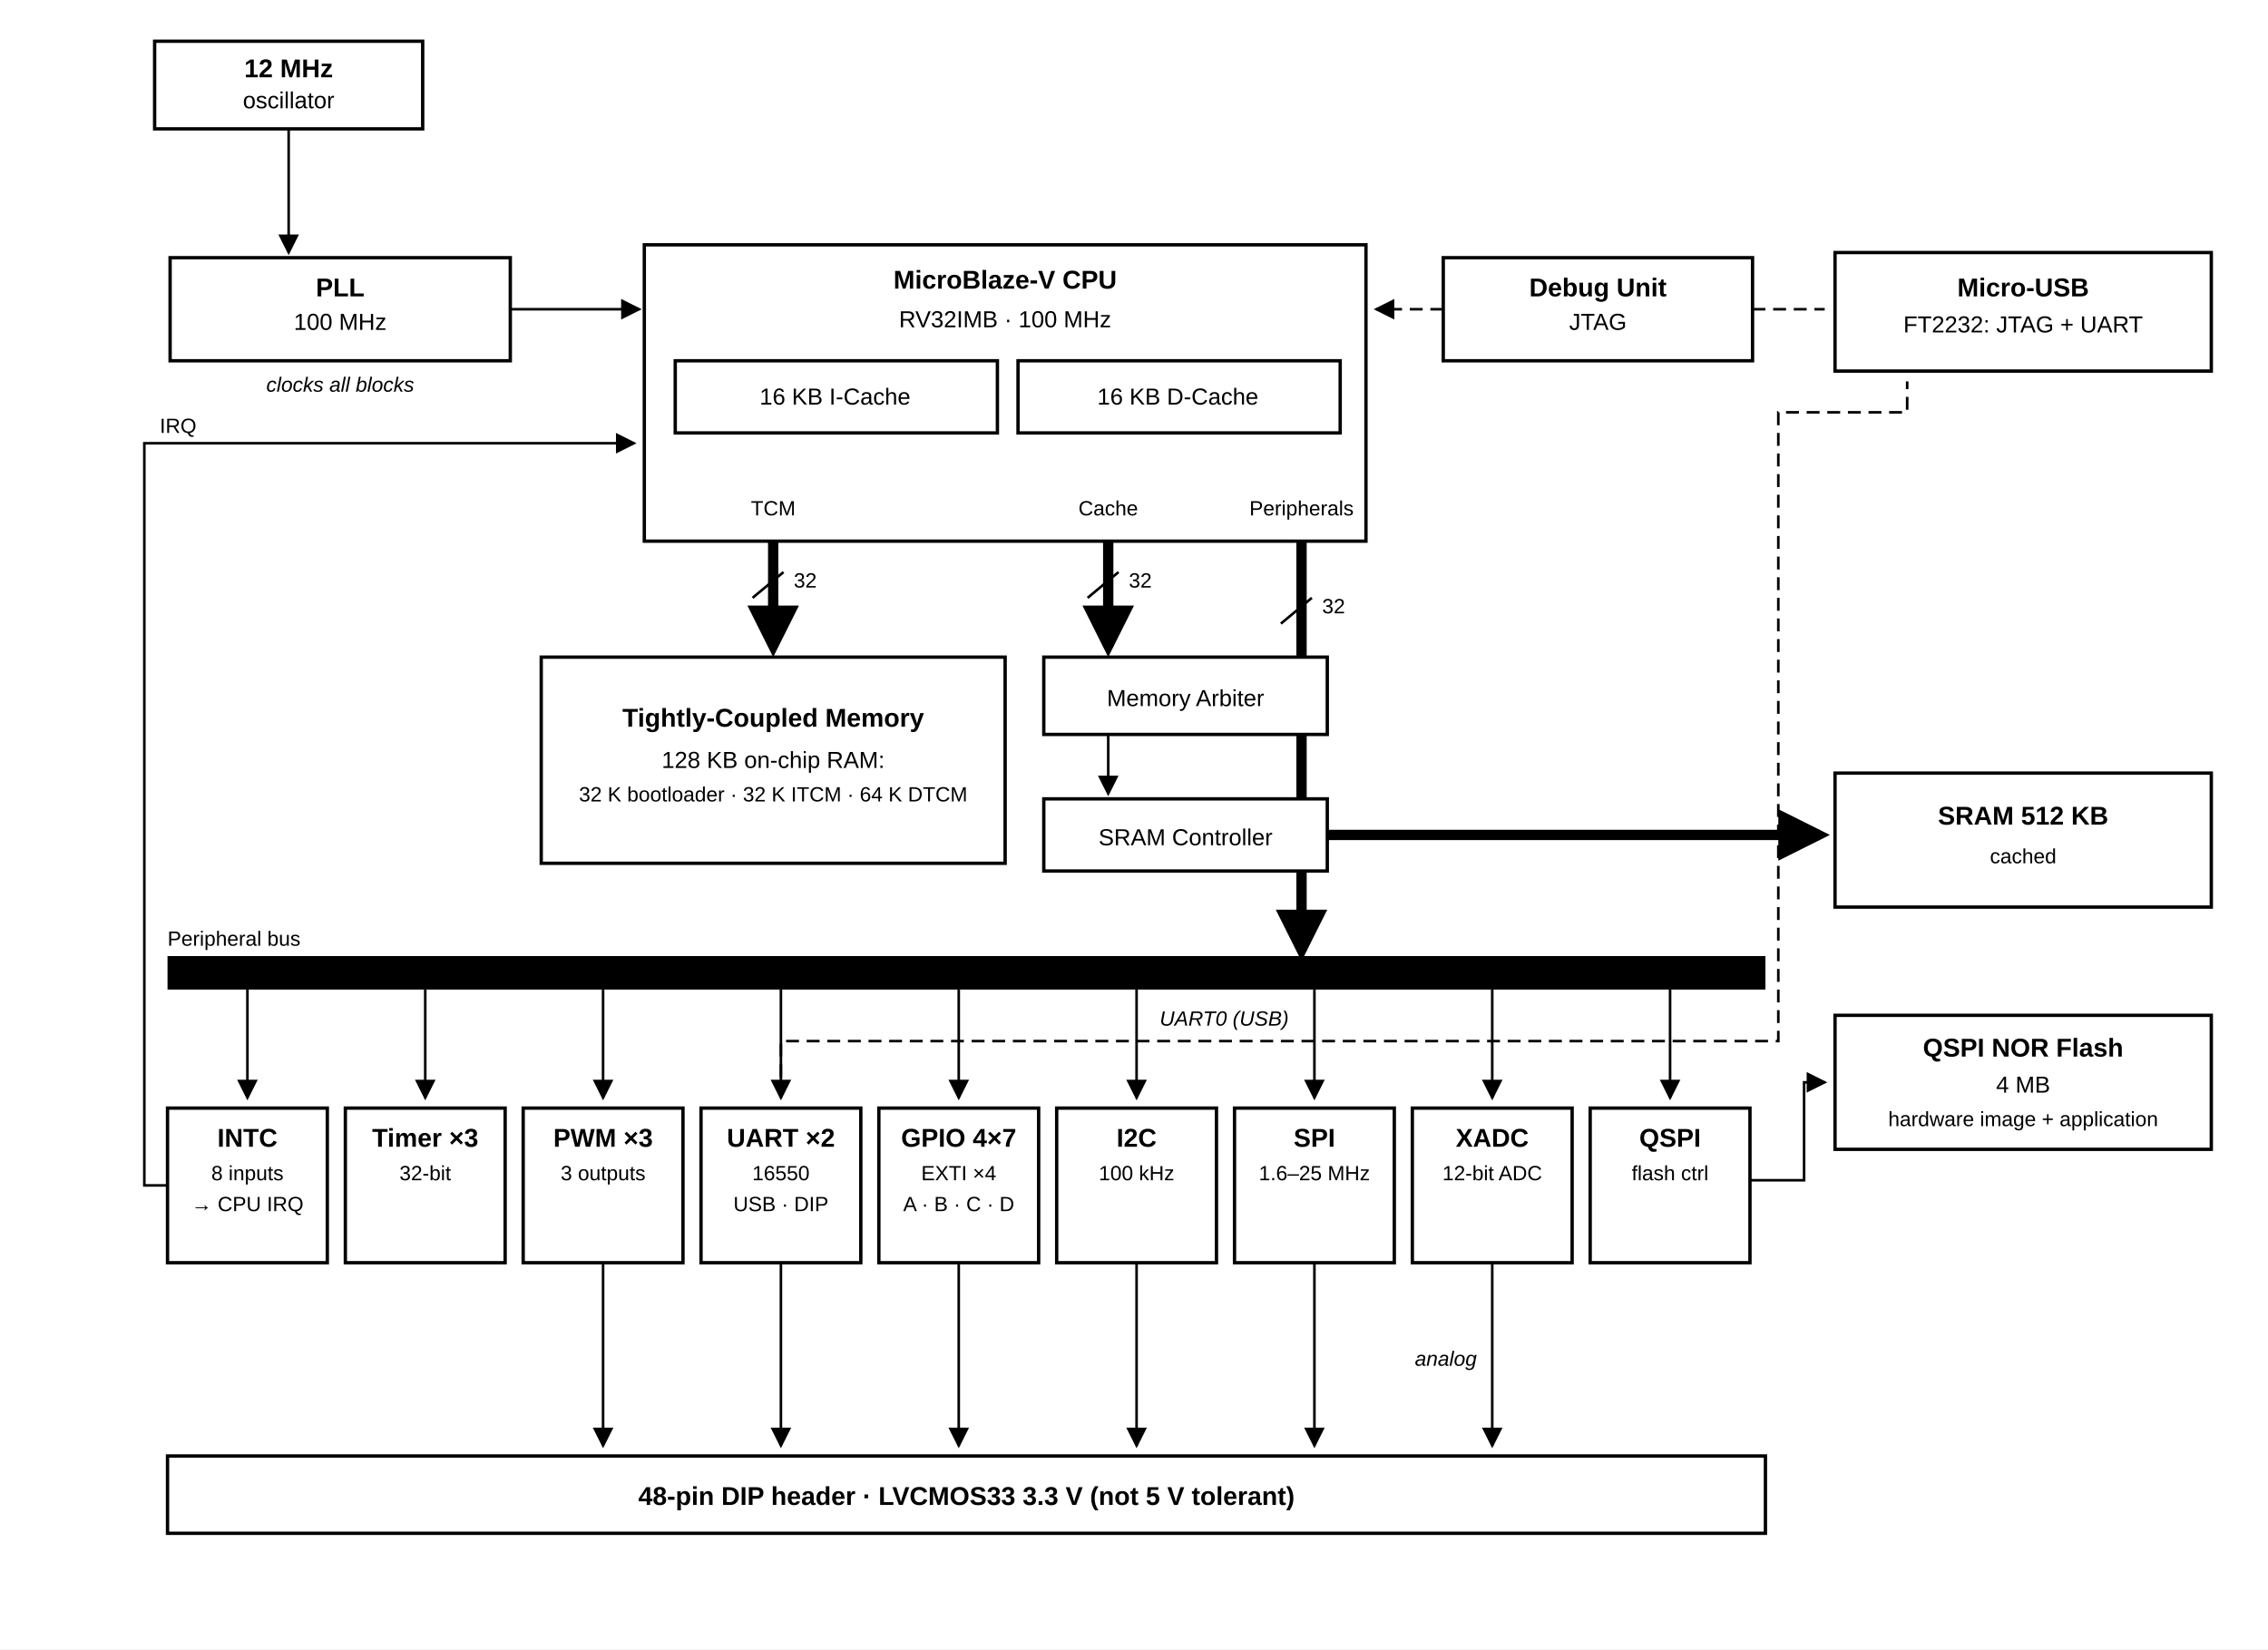
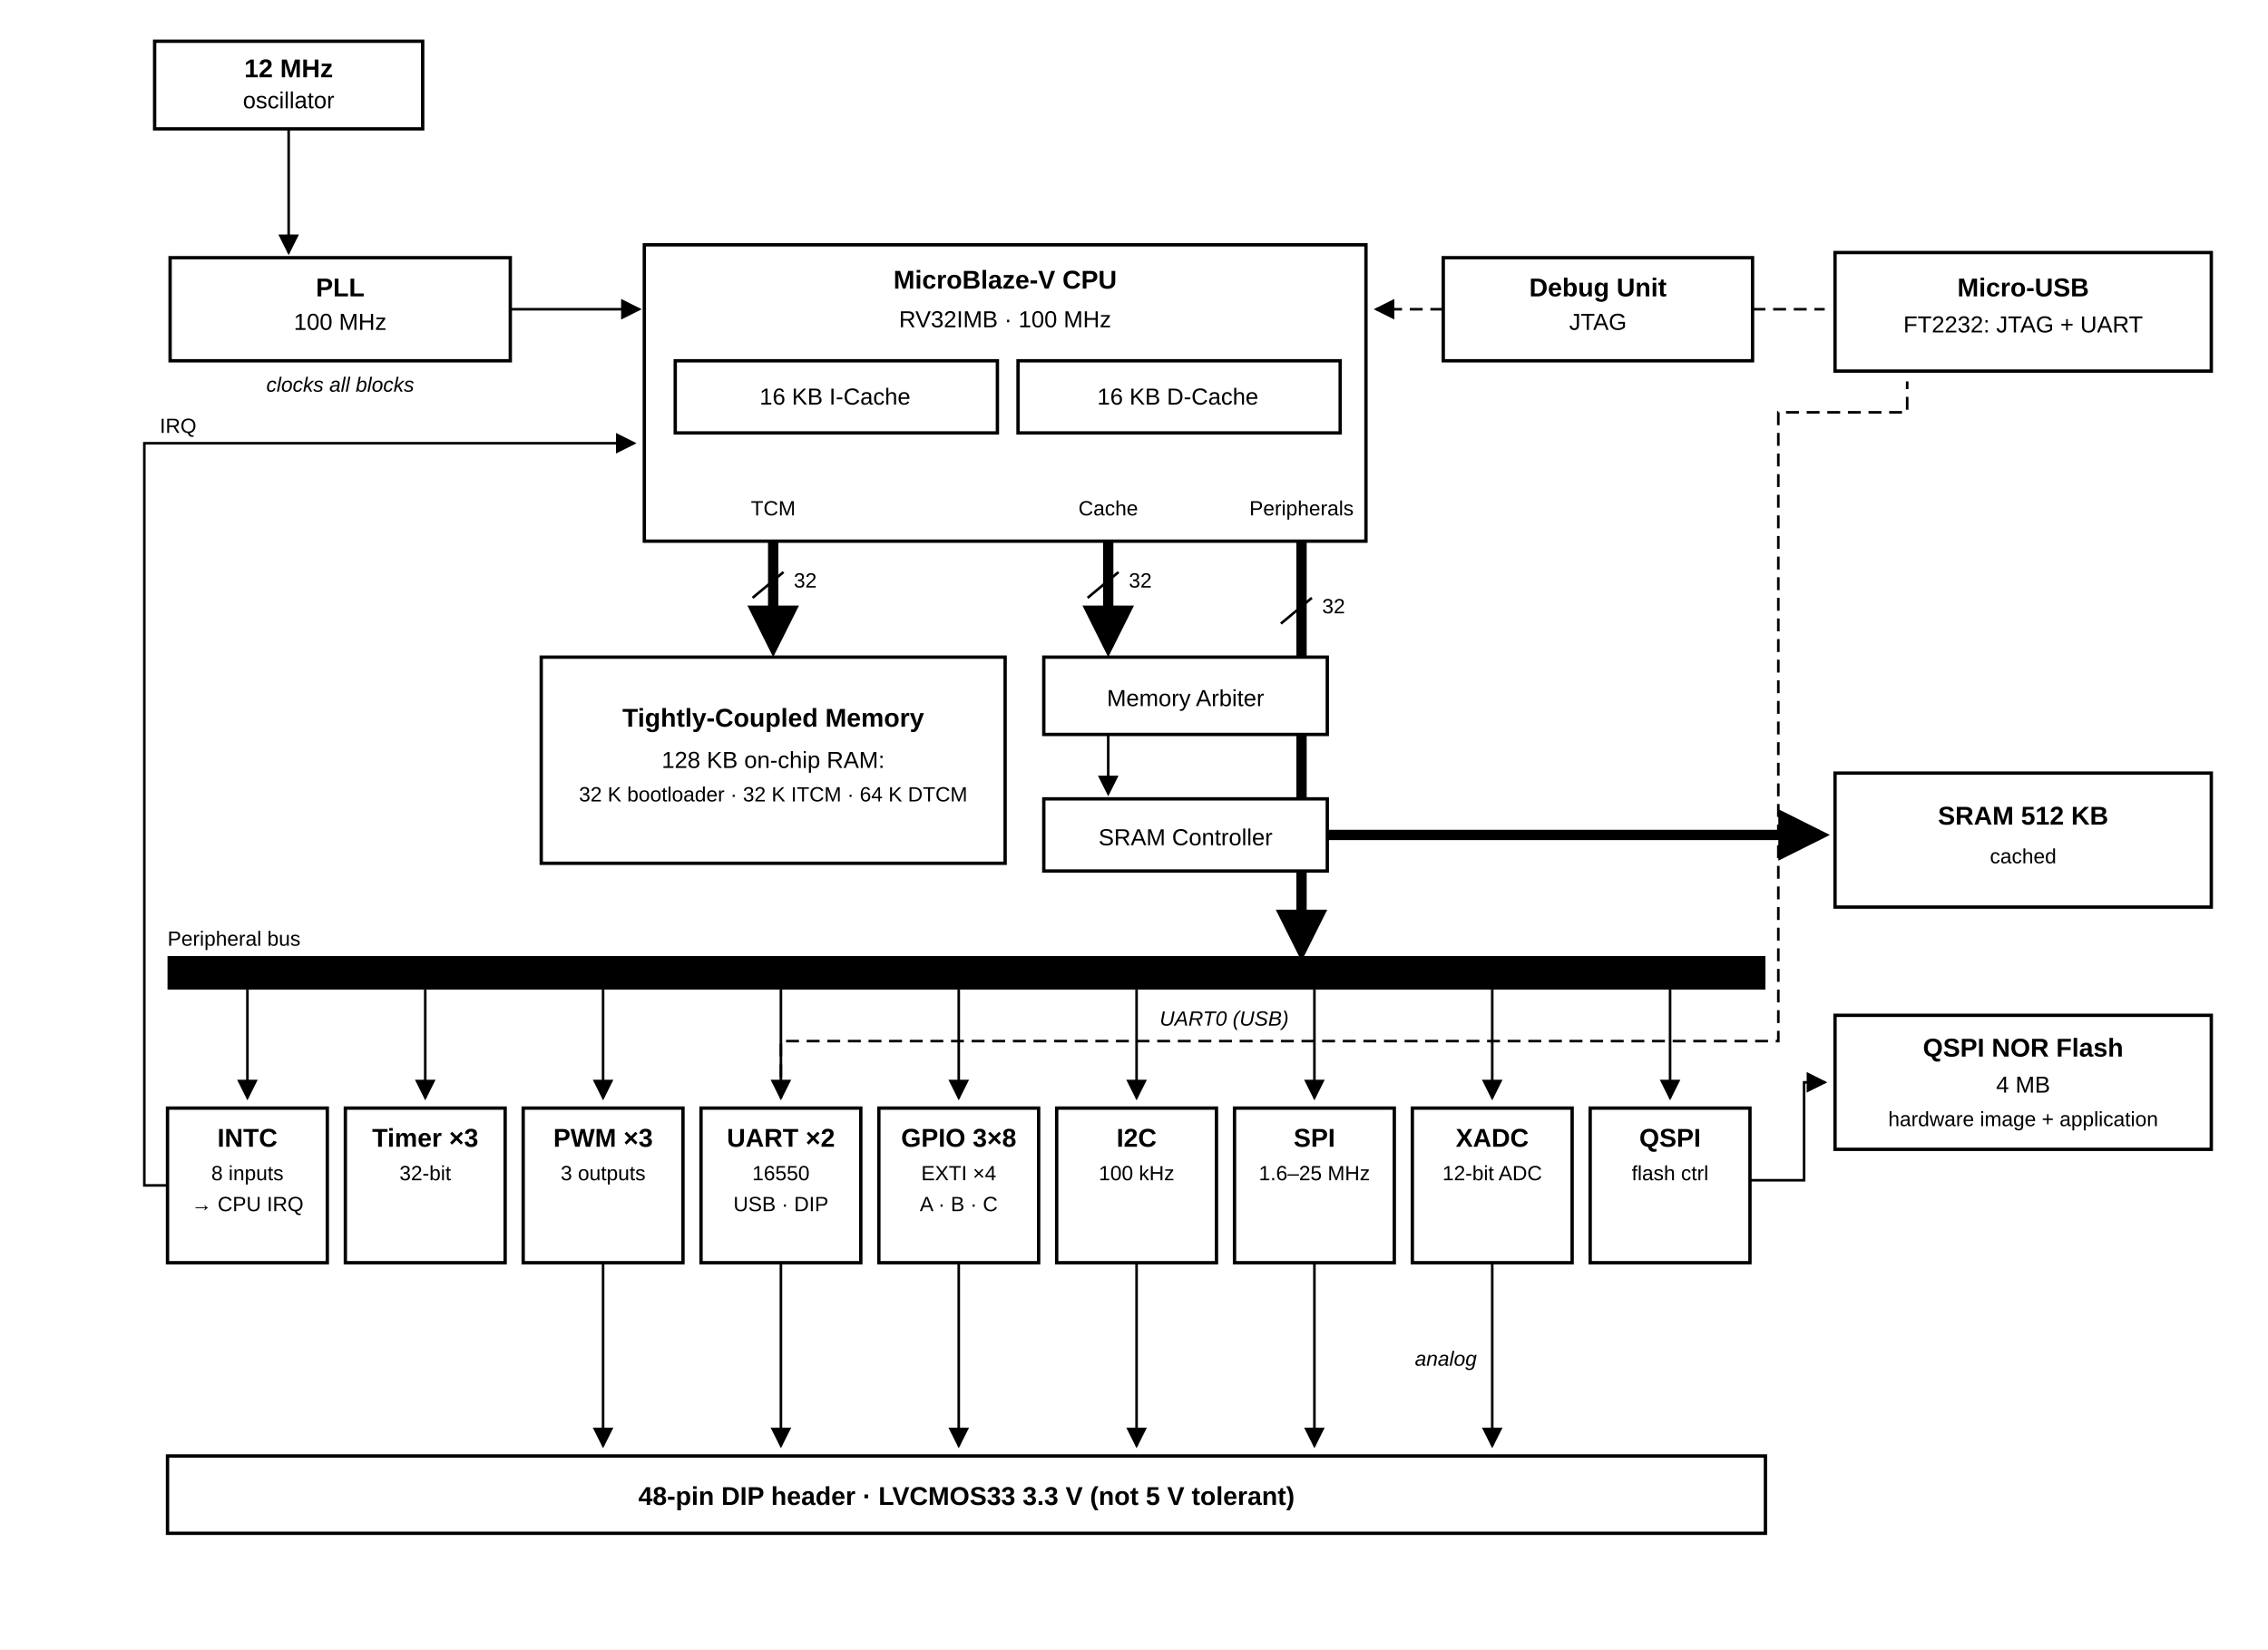
<svg xmlns="http://www.w3.org/2000/svg" viewBox="0 0 880 640" font-family="Liberation Sans, Helvetica, Arial, sans-serif" fill="black">
  <rect x="0" y="0" width="880" height="640" fill="white" />
  <defs>
    <marker id="arr" markerWidth="8" markerHeight="8" refX="7" refY="4" orient="auto">
      <path d="M0,0 L8,4 L0,8 z" />
    </marker>
    <marker id="arrb" markerWidth="5" markerHeight="5" refX="4" refY="2.5" orient="auto">
      <path d="M0,0 L5,2.5 L0,5 z" />
    </marker>
  </defs>
  <style>
    .box  { fill:white; stroke:black; stroke-width:1.3; }
    .bus  { stroke:black; stroke-width:4;   fill:none; marker-end:url(#arrb); }
    .wire { stroke:black; stroke-width:1;   fill:none; marker-end:url(#arr); }
    .dash { stroke:black; stroke-width:1;   fill:none; stroke-dasharray:5 3; }
    .bnd  { stroke:black; stroke-width:1.2; fill:none; stroke-dasharray:7 4; }
    .t    { font-size:9px; }
    .tb   { font-size:10px; font-weight:bold; }
    .ts   { font-size:8px; }
    .ti   { font-size:8px; font-style:italic; }
  </style>
  <rect class="box" x="60" y="16" width="104" height="34" />
  <text class="tb" x="112" y="30" text-anchor="middle">12 MHz</text>
  <text class="t" x="112" y="42" text-anchor="middle">oscillator</text>
  <line class="wire" x1="112" y1="50" x2="112" y2="98" />
  <rect class="box" x="66" y="100" width="132" height="40" />
  <text class="tb" x="132" y="115" text-anchor="middle">PLL</text>
  <text class="t" x="132" y="128" text-anchor="middle">100 MHz</text>
  <line class="wire" x1="198" y1="120" x2="248" y2="120" />
  <text class="ti" x="132" y="152" text-anchor="middle">clocks all blocks</text>
  <rect class="box" x="250" y="95" width="280" height="115" />
  <text class="tb" x="390" y="112" text-anchor="middle" font-size="12">MicroBlaze-V CPU</text>
  <text class="t" x="390" y="127" text-anchor="middle">RV32IMB · 100 MHz</text>
  <rect class="box" x="262" y="140" width="125" height="28" />
  <text class="t" x="324" y="157" text-anchor="middle">16 KB I-Cache</text>
  <rect class="box" x="395" y="140" width="125" height="28" />
  <text class="t" x="457" y="157" text-anchor="middle">16 KB D-Cache</text>
  <text class="ts" x="300" y="200" text-anchor="middle">TCM</text>
  <text class="ts" x="430" y="200" text-anchor="middle">Cache</text>
  <text class="ts" x="505" y="200" text-anchor="middle">Peripherals</text>
  <rect class="box" x="560" y="100" width="120" height="40" />
  <text class="tb" x="620" y="115" text-anchor="middle">Debug Unit</text>
  <text class="t" x="620" y="128" text-anchor="middle">JTAG</text>
  <line class="dash" x1="560" y1="120" x2="534" y2="120" marker-end="url(#arr)" />
  <line class="dash" x1="680" y1="120" x2="708" y2="120" />
  <rect class="box" x="712" y="98" width="146" height="46" />
  <text class="tb" x="785" y="115" text-anchor="middle">Micro-USB</text>
  <text class="t" x="785" y="129" text-anchor="middle">FT2232: JTAG + UART</text>
  <line class="bus" x1="300" y1="210" x2="300" y2="251" />
  <line x1="292" y1="232" x2="304" y2="222" stroke="black" stroke-width="1" />
  <text class="ts" x="308" y="228">32</text>
  <line class="bus" x1="430" y1="210" x2="430" y2="251" />
  <line x1="422" y1="232" x2="434" y2="222" stroke="black" stroke-width="1" />
  <text class="ts" x="438" y="228">32</text>
  <line class="bus" x1="505" y1="210" x2="505" y2="369" />
  <line x1="497" y1="242" x2="509" y2="232" stroke="black" stroke-width="1" />
  <text class="ts" x="513" y="238">32</text>
  <rect class="box" x="210" y="255" width="180" height="80" />
  <text class="tb" x="300" y="282" text-anchor="middle">Tightly-Coupled Memory</text>
  <text class="t" x="300" y="298" text-anchor="middle">128 KB on-chip RAM:</text>
  <text class="ts" x="300" y="311" text-anchor="middle">32 K bootloader · 32 K ITCM · 64 K DTCM</text>
  <rect class="box" x="405" y="255" width="110" height="30" />
  <text class="t" x="460" y="274" text-anchor="middle">Memory Arbiter</text>
  <line class="wire" x1="430" y1="285" x2="430" y2="308" />
  <rect class="box" x="405" y="310" width="110" height="28" />
  <text class="t" x="460" y="328" text-anchor="middle">SRAM Controller</text>
  <line class="bus" x1="515" y1="324" x2="706" y2="324" />
  <rect class="box" x="712" y="300" width="146" height="52" />
  <text class="tb" x="785" y="320" text-anchor="middle">SRAM 512 KB</text>
  <text class="ts" x="785" y="335" text-anchor="middle">cached</text>
  <text class="ts" x="65" y="367">Peripheral bus</text>
  <rect x="65" y="371" width="620" height="13" fill="black" />
  <line class="wire" x1="96" y1="384" x2="96" y2="426" />
  <line class="wire" x1="165" y1="384" x2="165" y2="426" />
  <line class="wire" x1="234" y1="384" x2="234" y2="426" />
  <line class="wire" x1="303" y1="384" x2="303" y2="426" />
  <line class="wire" x1="372" y1="384" x2="372" y2="426" />
  <line class="wire" x1="441" y1="384" x2="441" y2="426" />
  <line class="wire" x1="510" y1="384" x2="510" y2="426" />
  <line class="wire" x1="579" y1="384" x2="579" y2="426" />
  <line class="wire" x1="648" y1="384" x2="648" y2="426" />
  <rect class="box" x="65" y="430" width="62" height="60" />
  <text class="tb" x="96" y="445" text-anchor="middle">INTC</text>
  <text class="ts" x="96" y="458" text-anchor="middle">8 inputs</text>
  <text class="ts" x="96" y="470" text-anchor="middle">→ CPU IRQ</text>
  <rect class="box" x="134" y="430" width="62" height="60" />
  <text class="tb" x="165" y="445" text-anchor="middle">Timer ×3</text>
  <text class="ts" x="165" y="458" text-anchor="middle">32-bit</text>
  <rect class="box" x="203" y="430" width="62" height="60" />
  <text class="tb" x="234" y="445" text-anchor="middle">PWM ×3</text>
  <text class="ts" x="234" y="458" text-anchor="middle">3 outputs</text>
  <rect class="box" x="272" y="430" width="62" height="60" />
  <text class="tb" x="303" y="445" text-anchor="middle">UART ×2</text>
  <text class="ts" x="303" y="458" text-anchor="middle">16550</text>
  <text class="ts" x="303" y="470" text-anchor="middle">USB · DIP</text>
  <rect class="box" x="341" y="430" width="62" height="60" />
-   <text class="tb" x="372" y="445" text-anchor="middle">GPIO 4×7</text>
+   <text class="tb" x="372" y="445" text-anchor="middle">GPIO 3×8</text>
  <text class="ts" x="372" y="458" text-anchor="middle">EXTI ×4</text>
-   <text class="ts" x="372" y="470" text-anchor="middle">A · B · C · D</text>
+   <text class="ts" x="372" y="470" text-anchor="middle">A · B · C</text>
  <rect class="box" x="410" y="430" width="62" height="60" />
  <text class="tb" x="441" y="445" text-anchor="middle">I2C</text>
  <text class="ts" x="441" y="458" text-anchor="middle">100 kHz</text>
  <rect class="box" x="479" y="430" width="62" height="60" />
  <text class="tb" x="510" y="445" text-anchor="middle">SPI</text>
  <text class="ts" x="510" y="458" text-anchor="middle">1.6–25 MHz</text>
  <rect class="box" x="548" y="430" width="62" height="60" />
  <text class="tb" x="579" y="445" text-anchor="middle">XADC</text>
  <text class="ts" x="579" y="458" text-anchor="middle">12-bit ADC</text>
  <rect class="box" x="617" y="430" width="62" height="60" />
  <text class="tb" x="648" y="445" text-anchor="middle">QSPI</text>
  <text class="ts" x="648" y="458" text-anchor="middle">flash ctrl</text>
  <polyline class="wire" points="65,460 56,460 56,172 246,172" />
  <text class="ts" x="62" y="168">IRQ</text>
  <polyline class="wire" points="679,458 700,458 700,420 708,420" />
  <rect class="box" x="712" y="394" width="146" height="52" />
  <text class="tb" x="785" y="410" text-anchor="middle">QSPI NOR Flash</text>
  <text class="t" x="785" y="424" text-anchor="middle">4 MB</text>
  <text class="ts" x="785" y="437" text-anchor="middle">hardware image + application</text>
  <polyline class="dash" points="303,426 303,404 690,404 690,160 740,160 740,148" />
  <text class="ti" x="475" y="398" text-anchor="middle">UART0 (USB)</text>
  <line class="wire" x1="234" y1="490" x2="234" y2="561" />
  <line class="wire" x1="303" y1="490" x2="303" y2="561" />
  <line class="wire" x1="372" y1="490" x2="372" y2="561" />
  <line class="wire" x1="441" y1="490" x2="441" y2="561" />
  <line class="wire" x1="510" y1="490" x2="510" y2="561" />
  <line class="wire" x1="579" y1="490" x2="579" y2="561" />
  <text class="ti" x="573" y="530" text-anchor="end">analog</text>
  <rect class="box" x="65" y="565" width="620" height="30" />
  <text class="tb" x="375" y="584" text-anchor="middle">48-pin DIP header · LVCMOS33 3.3 V (not 5 V tolerant)</text>
</svg>
